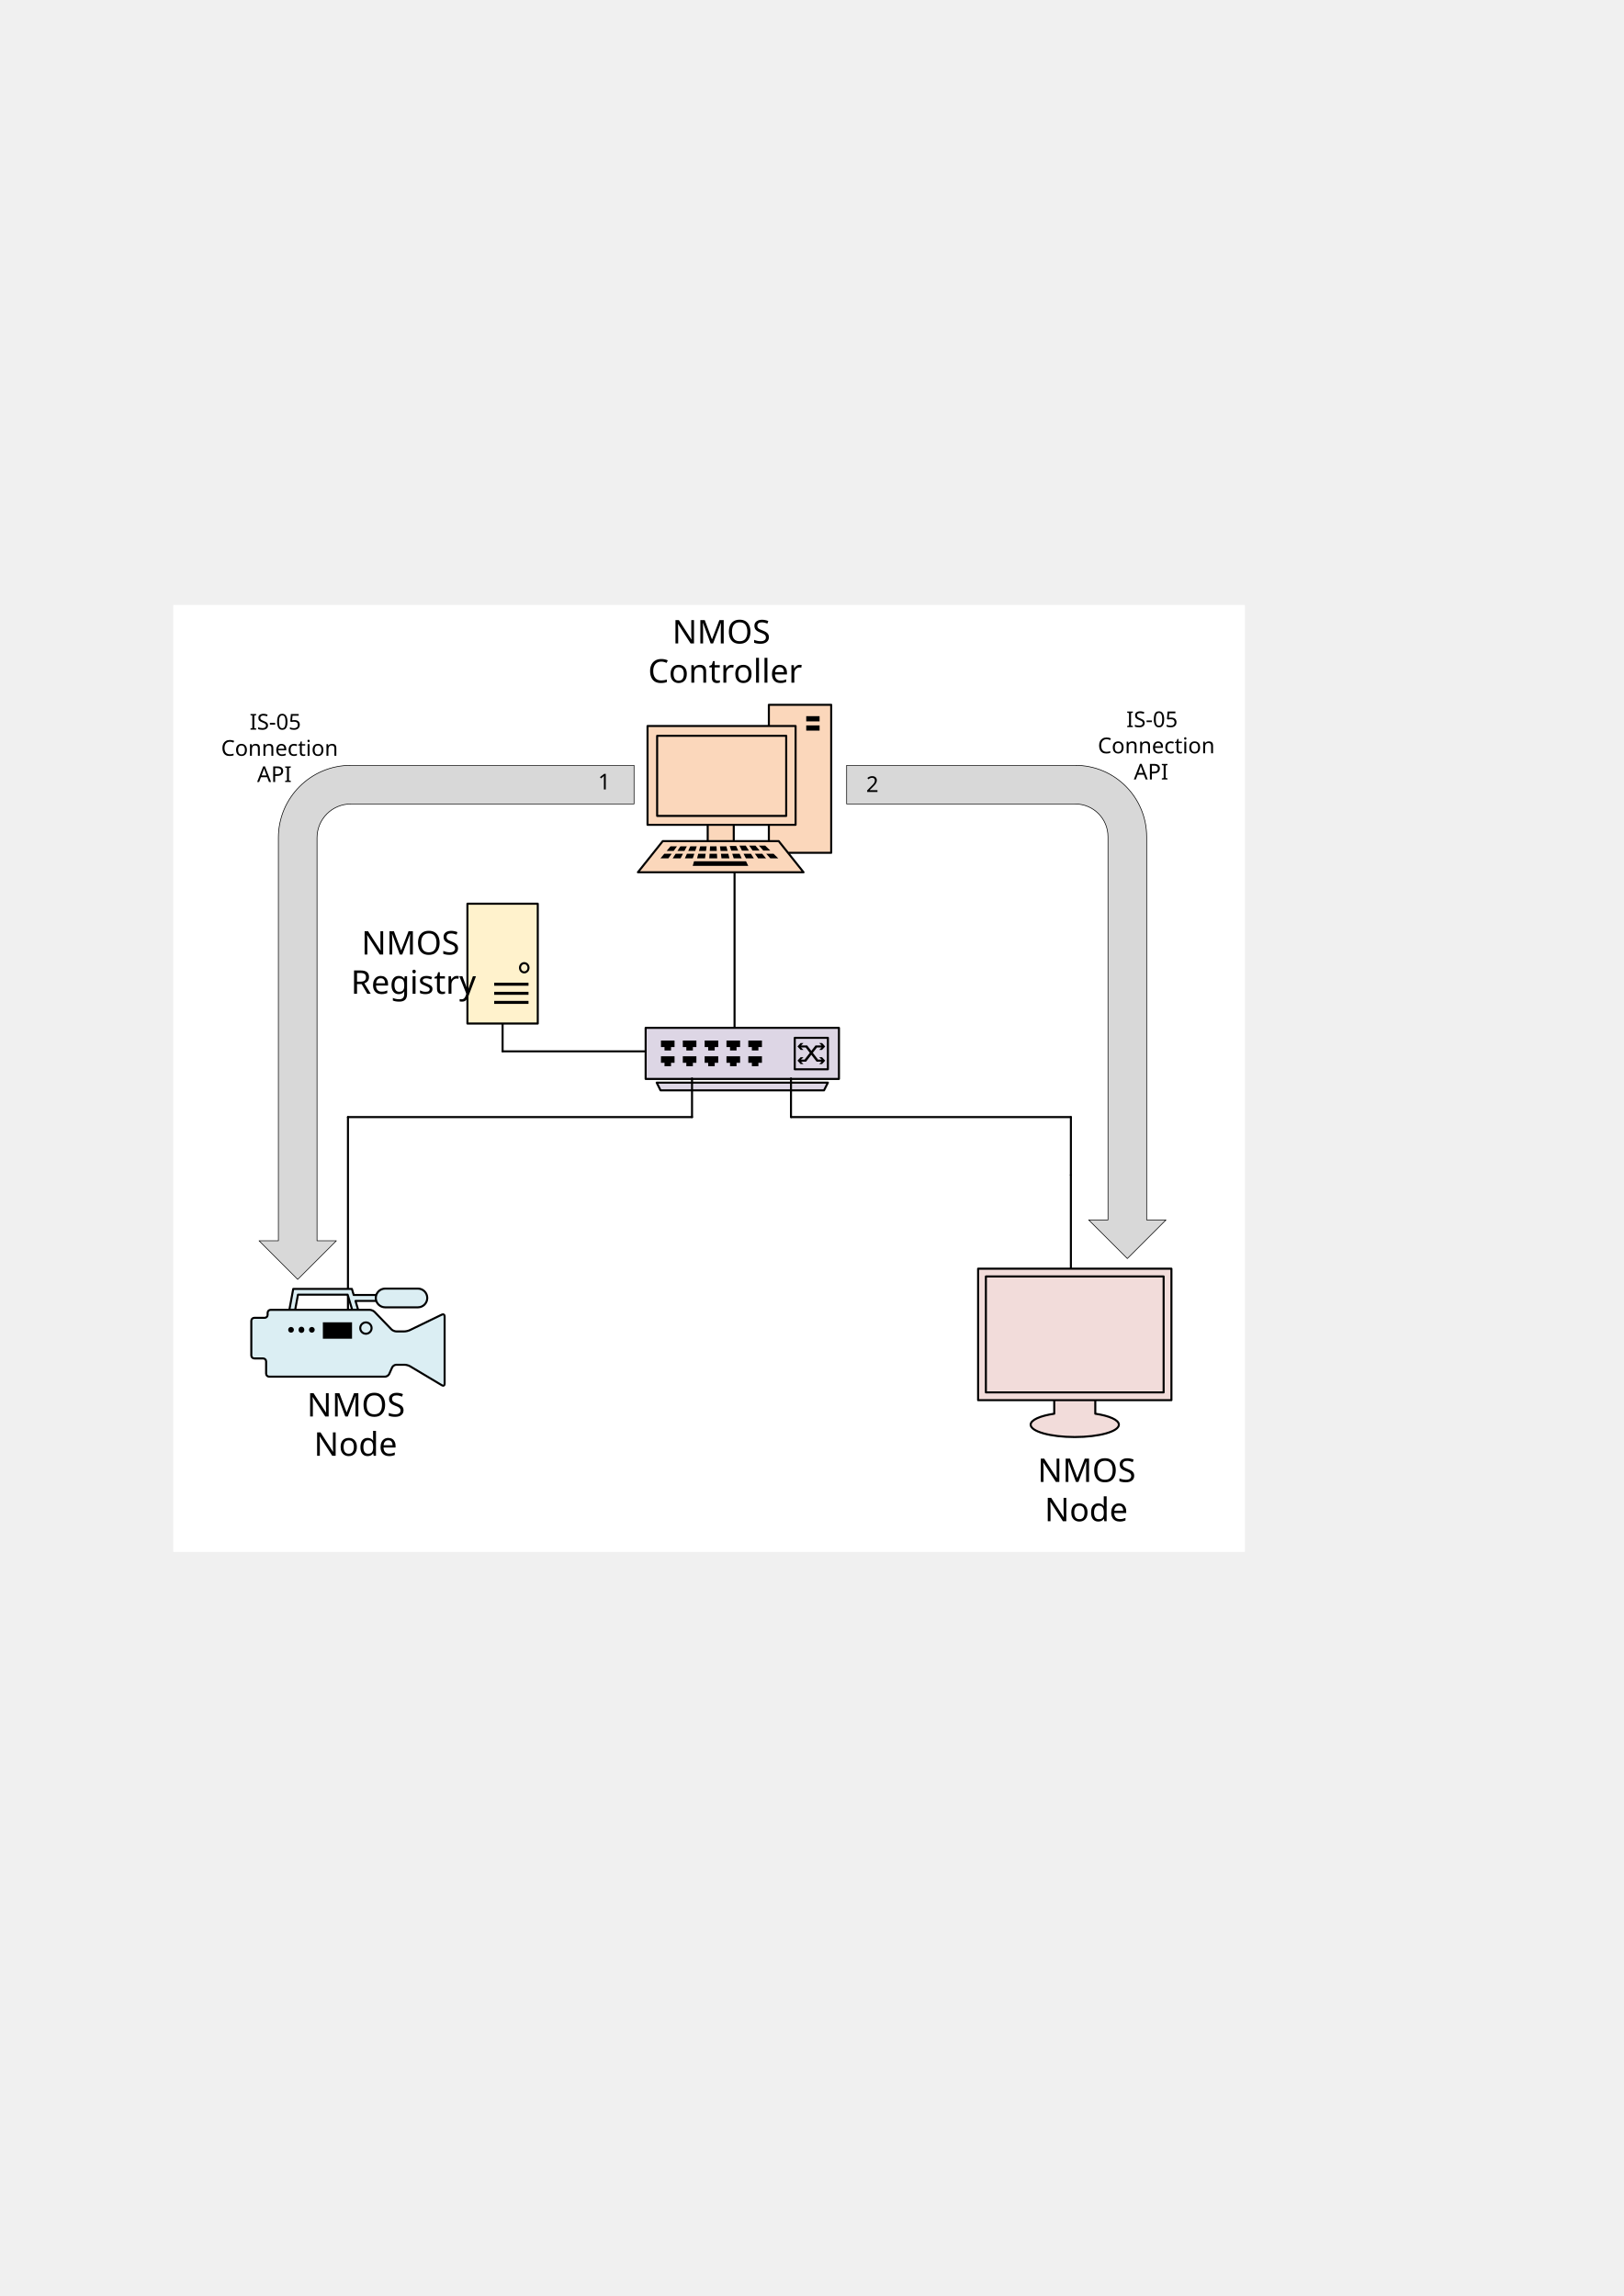
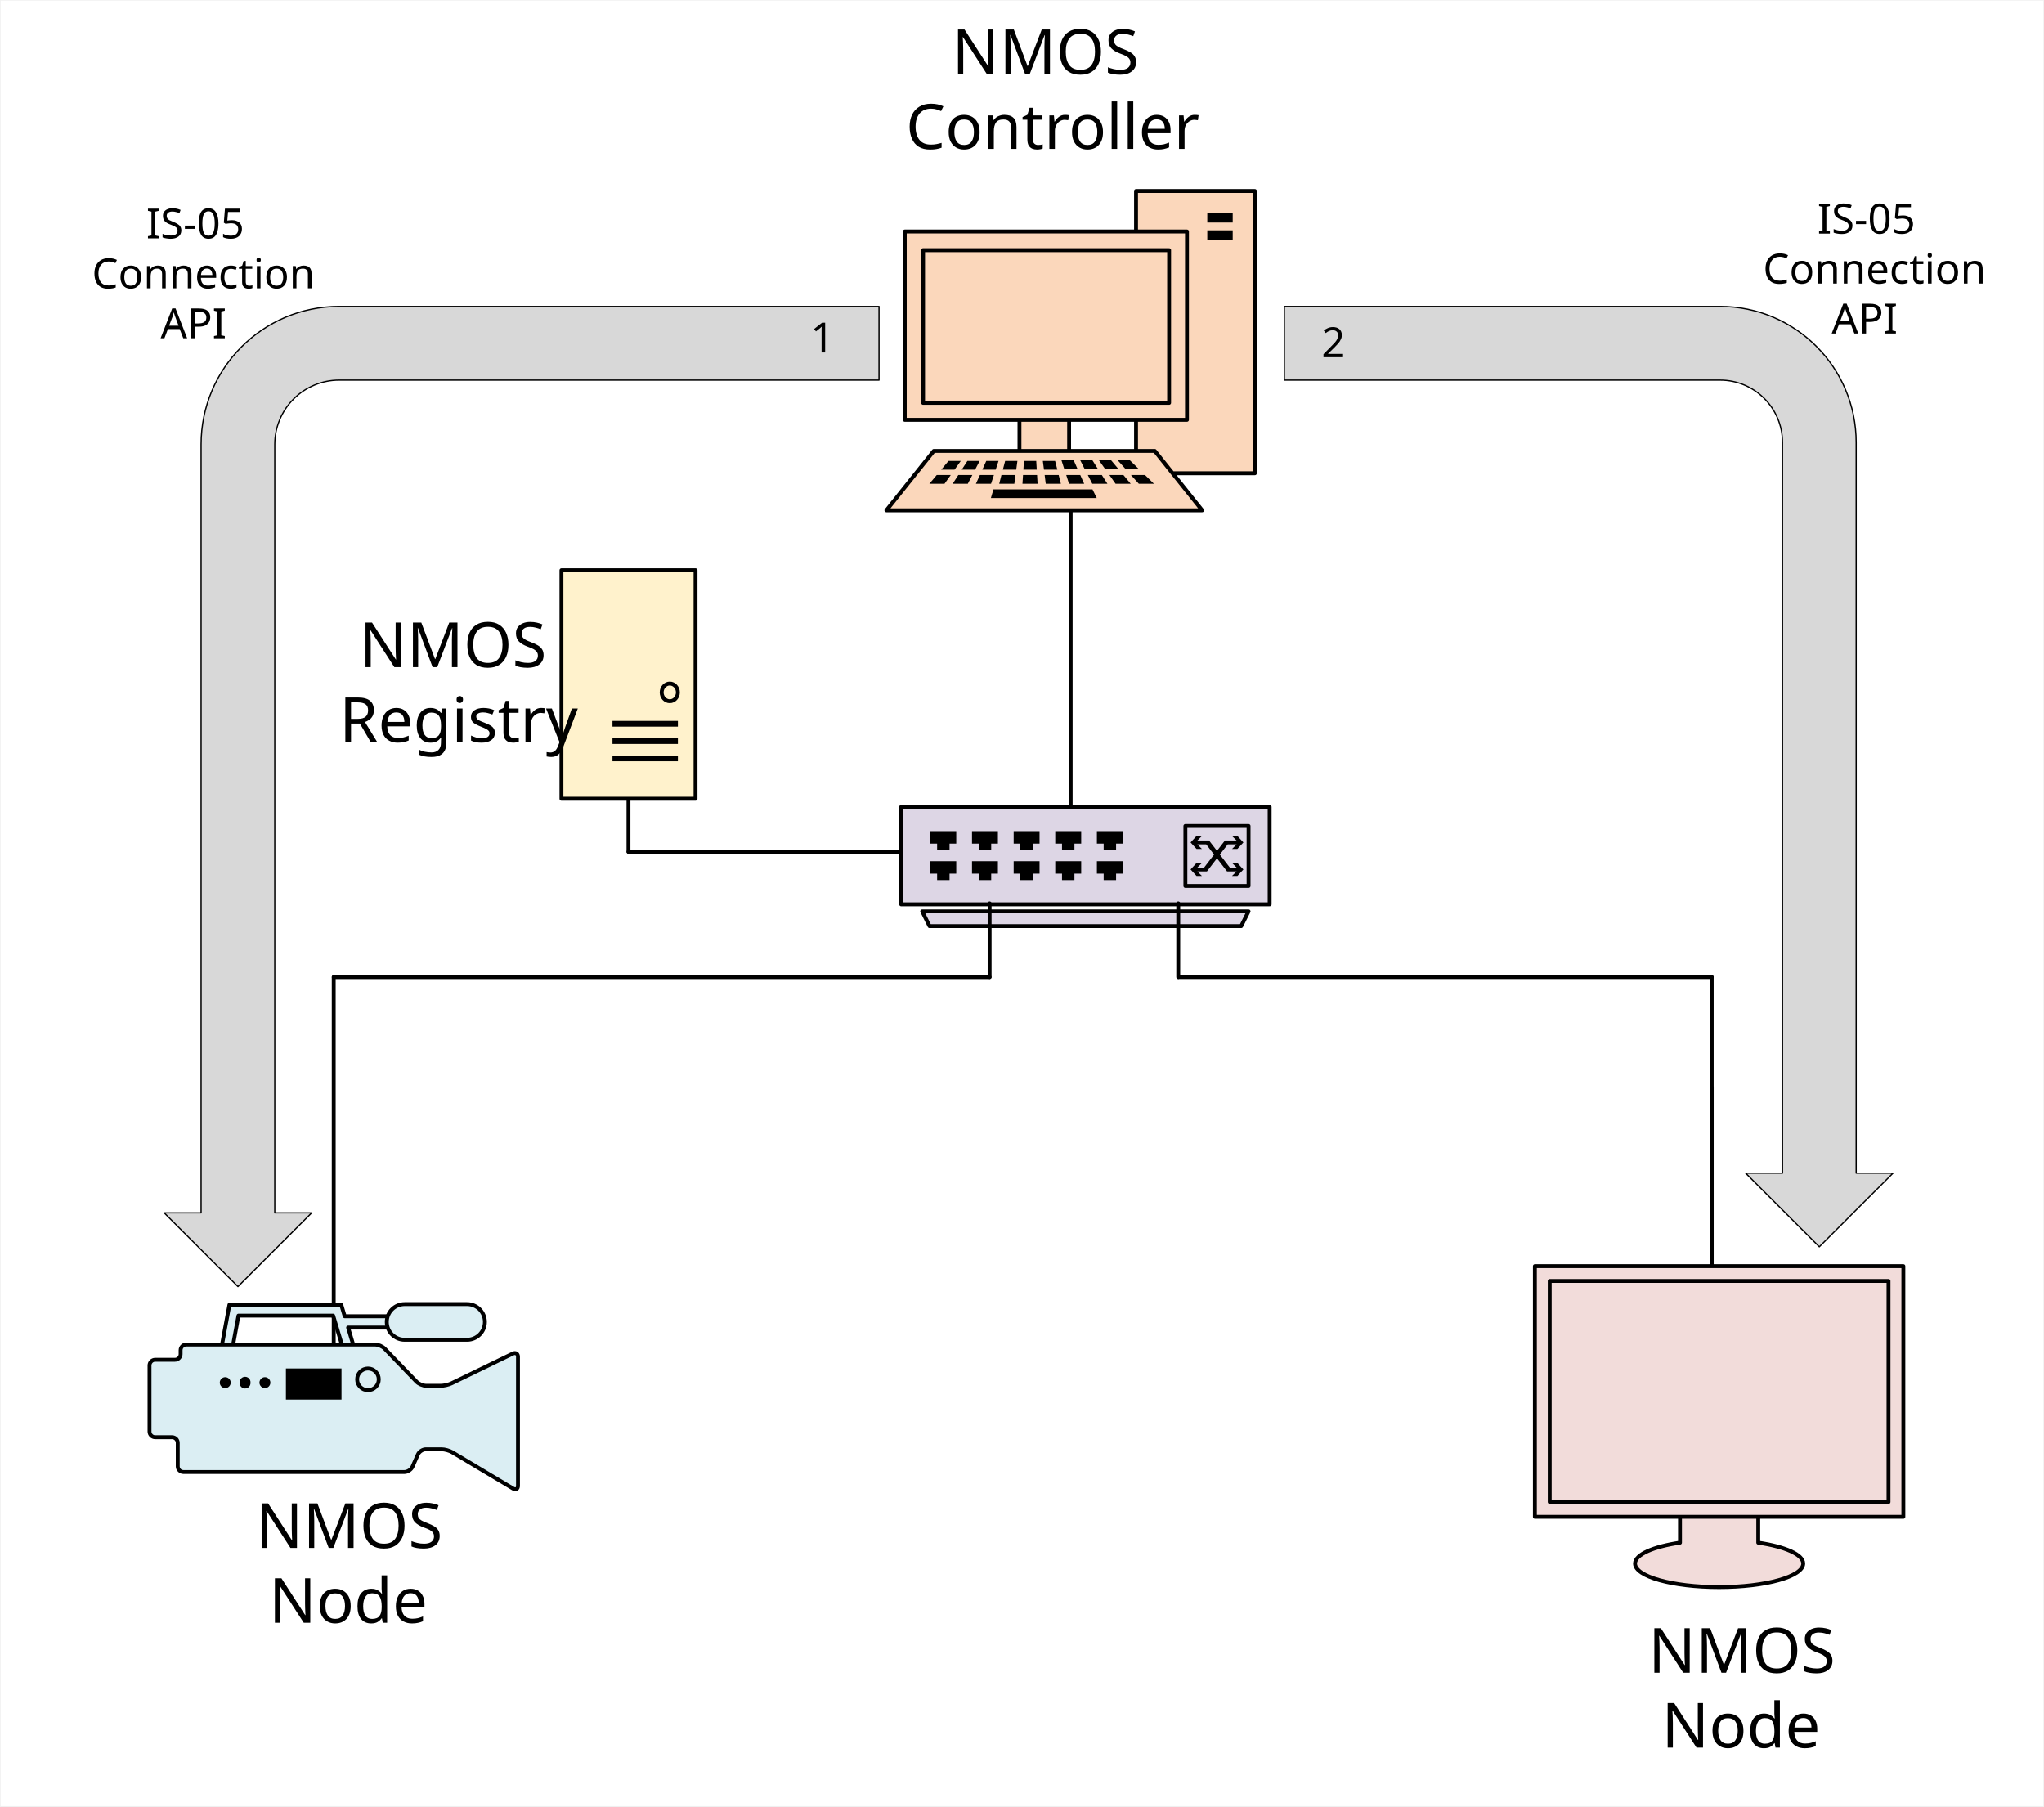
- <svg xmlns="http://www.w3.org/2000/svg" width="8.268in" height="11.693in" viewBox="0 0 595.276 841.89" xml:space="preserve" color-interpolation-filters="sRGB" class="st14">
+ <svg xmlns="http://www.w3.org/2000/svg" width="5.46in" height="4.826in" viewBox="0 0 393.122 347.484" xml:space="preserve" color-interpolation-filters="sRGB" class="st14">
  <style type="text/css">
	
		.st1 {fill:#ffffff;stroke:none;stroke-linecap:round;stroke-linejoin:round;stroke-width:0.24}
		.st2 {fill:#f2dcda;stroke:#000000;stroke-linecap:round;stroke-linejoin:round;stroke-width:0.75}
		.st3 {stroke:#000000;stroke-linecap:round;stroke-linejoin:round;stroke-width:0.75}
		.st4 {fill:#ddd6e5;stroke:#000000;stroke-linecap:round;stroke-linejoin:round;stroke-width:0.75}
		.st5 {fill:#000000}
		.st6 {fill:#dbeef3;stroke:#000000;stroke-linecap:round;stroke-linejoin:round;stroke-width:0.75}
		.st7 {fill:#fff2cc;stroke:#000000;stroke-linecap:round;stroke-linejoin:round;stroke-width:0.75}
		.st8 {fill:#fbd7bb;stroke:#000000;stroke-linecap:round;stroke-linejoin:round;stroke-width:0.75}
		.st9 {fill:none;stroke:none;stroke-linecap:round;stroke-linejoin:round;stroke-width:0.75}
		.st10 {fill:#000000;font-family:Calibri;font-size:1em}
		.st11 {font-size:1em}
		.st12 {fill:#000000;font-family:Calibri;font-size:0.667em}
		.st13 {fill:#d8d8d8;stroke:#000000;stroke-linecap:round;stroke-linejoin:round;stroke-width:0.24}
		.st14 {fill:none;fill-rule:evenodd;font-size:12px;overflow:visible;stroke-linecap:square;stroke-miterlimit:3}
	
	</style>
  <g>
-     <g id="shape223-1" transform="translate(63.4961,-272.835)">
-       <rect x="0" y="494.646" width="392.882" height="347.244" class="st1" />
+     <g id="shape223-1" transform="translate(0.12,-0.12)">
+       <rect x="0" y="0.24" width="392.882" height="347.244" class="st1" />
    </g>
-     <g id="group63-3" transform="translate(358.583,-310.394)">
+     <g id="group63-3" transform="translate(295.207,-37.6791)">
      <g id="shape64-4" transform="translate(0,-4.56874)">
-         <path d="M70.87 828.37 L70.87 780.16 L0 780.16 L0 828.37 L70.87 828.37 ZM42.96 828.37 L27.91 828.37 L27.91 833.34         C22.76 834.1 19.26 835.62 19.26 837.36 C19.26 839.86 26.5 841.89 35.43 841.89 C44.37 841.89 51.61 839.86         51.61 837.36 C51.61 835.62 48.1 834.1 42.96 833.34 L42.96 828.37 Z" class="st2" />
+         <path d="M70.87 333.97 L70.87 285.76 L0 285.76 L0 333.97 L70.87 333.97 ZM42.96 333.97 L27.91 333.97 L27.91 338.94         C22.76 339.7 19.26 341.21 19.26 342.95 C19.26 345.46 26.5 347.48 35.43 347.48 C44.37 347.48 51.61 345.46         51.61 342.95 C51.61 341.21 48.1 339.7 42.96 338.94 L42.96 333.97 Z" class="st2" />
      </g>
      <g id="shape65-6" transform="translate(2.85165,-20.9367)">
-         <rect x="-1.18946E-07" y="799.381" width="65.163" height="42.509" class="st2" />
+         <rect x="-1.18946E-07" y="304.975" width="65.163" height="42.509" class="st2" />
      </g>
    </g>
-     <g id="shape85-8" transform="translate(1234.49,430.866) rotate(90)">
-       <path d="M0 841.89 L34.02 841.89" class="st3" />
+     <g id="shape85-8" transform="translate(676.706,209.175) rotate(90)">
+       <path d="M0 347.48 L34.02 347.48" class="st3" />
    </g>
-     <g id="shape103-11" transform="translate(255.118,-521.575)">
+     <g id="shape103-11" transform="translate(191.742,-248.86)">
		</g>
-     <g id="shape104-12" transform="translate(1111.18,313.366) rotate(90)">
-       <path d="M0 841.89 L63.14 841.89" class="st3" />
+     <g id="shape104-12" transform="translate(553.399,91.6745) rotate(90)">
+       <path d="M0 347.48 L63.14 347.48" class="st3" />
    </g>
-     <g id="group10-15" transform="translate(236.693,-418.11)">
+     <g id="group10-15" transform="translate(173.317,-145.396)">
      <g id="shape11-16" transform="translate(0,-23.9715)">
-         <path d="M65.4 841.89 L66.82 839.06 L4.05 839.06 L5.46 841.89 L65.4 841.89 ZM0 837.7 L70.87 837.7 L70.87 818.97 L0         818.97 L0 837.7 Z" class="st4" />
+         <path d="M65.4 347.48 L66.82 344.65 L4.05 344.65 L5.46 347.48 L65.4 347.48 ZM0 343.29 L70.87 343.29 L70.87 324.56         L0 324.56 L0 343.29 Z" class="st4" />
      </g>
      <g id="shape12-18" transform="translate(54.6669,-31.7016)">
-         <rect x="0" y="830.358" width="12.151" height="11.532" class="st4" />
+         <rect x="0" y="335.952" width="12.151" height="11.532" class="st4" />
      </g>
      <g id="shape13-20" transform="translate(5.61827,-32.827)">
-         <path d="M4.98 838.25 L0 838.25 L0 840.64 L1.3 840.64 L1.3 841.89 L3.69 841.89 L3.69 840.64 L4.98 840.64 L4.98 838.25         ZM12.99 838.25 L8.01 838.25 L8.01 840.64 L9.3 840.64 L9.3 841.89 L11.7 841.89 L11.7 840.64 L12.99 840.64         L12.99 838.25 ZM21 838.25 L16.02 838.25 L16.02 840.64 L17.31 840.64 L17.31 841.89 L19.7 841.89 L19.7         840.64 L21 840.64 L21 838.25 ZM29.01 838.25 L24.02 838.25 L24.02 840.64 L25.32 840.64 L25.32 841.89         L27.71 841.89 L27.71 840.64 L29.01 840.64 L29.01 838.25 ZM37.02 838.25 L32.03 838.25 L32.03 840.64 L33.33         840.64 L33.33 841.89 L35.72 841.89 L35.72 840.64 L37.02 840.64 L37.02 838.25 ZM37.02 832.48 L32.03 832.48         L32.03 834.87 L33.33 834.87 L33.33 836.12 L35.72 836.12 L35.72 834.87 L37.02 834.87 L37.02 832.48 ZM29.01         832.48 L24.02 832.48 L24.02 834.87 L25.32 834.87 L25.32 836.12 L27.71 836.12 L27.71 834.87 L29.01 834.87         L29.01 832.48 ZM21 832.48 L16.02 832.48 L16.02 834.87 L17.31 834.87 L17.31 836.12 L19.7 836.12 L19.7         834.87 L21 834.87 L21 832.48 ZM12.99 832.48 L8.01 832.48 L8.01 834.87 L9.3 834.87 L9.3 836.12 L11.7         836.12 L11.7 834.87 L12.99 834.87 L12.99 832.48 ZM4.98 832.48 L0 832.48 L0 834.87 L1.3 834.87 L1.3 836.12         L3.69 836.12 L3.69 834.87 L4.98 834.87 L4.98 832.48 Z" class="st5" />
+         <path d="M4.98 343.85 L0 343.85 L0 346.24 L1.3 346.24 L1.3 347.48 L3.69 347.48 L3.69 346.24 L4.98 346.24 L4.98 343.85         ZM12.99 343.85 L8.01 343.85 L8.01 346.24 L9.3 346.24 L9.3 347.48 L11.7 347.48 L11.7 346.24 L12.99 346.24         L12.99 343.85 ZM21 343.85 L16.02 343.85 L16.02 346.24 L17.31 346.24 L17.31 347.48 L19.7 347.48 L19.7         346.24 L21 346.24 L21 343.85 ZM29.01 343.85 L24.02 343.85 L24.02 346.24 L25.32 346.24 L25.32 347.48         L27.71 347.48 L27.71 346.24 L29.01 346.24 L29.01 343.85 ZM37.02 343.85 L32.03 343.85 L32.03 346.24 L33.33         346.24 L33.33 347.48 L35.72 347.48 L35.72 346.24 L37.02 346.24 L37.02 343.85 ZM37.02 338.07 L32.03 338.07         L32.03 340.47 L33.33 340.47 L33.33 341.71 L35.72 341.71 L35.72 340.47 L37.02 340.47 L37.02 338.07 ZM29.01         338.07 L24.02 338.07 L24.02 340.47 L25.32 340.47 L25.32 341.71 L27.71 341.71 L27.71 340.47 L29.01 340.47         L29.01 338.07 ZM21 338.07 L16.02 338.07 L16.02 340.47 L17.31 340.47 L17.31 341.71 L19.7 341.71 L19.7         340.47 L21 340.47 L21 338.07 ZM12.99 338.07 L8.01 338.07 L8.01 340.47 L9.3 340.47 L9.3 341.71 L11.7         341.71 L11.7 340.47 L12.99 340.47 L12.99 338.07 ZM4.98 338.07 L0 338.07 L0 340.47 L1.3 340.47 L1.3 341.71         L3.69 341.71 L3.69 340.47 L4.98 340.47 L4.98 338.07 Z" class="st5" />
      </g>
      <g id="shape14-23" transform="translate(55.6646,-33.6193)">
-         <path d="M5.63 837.77 L7.14 835.82 L8.86 835.82 L7.97 836.7 L9 836.7 L10.16 835.45 L9.01 834.19 L7.96 834.19 L8.85         835.07 L6.61 835.07 L5.08 837.05 L3.55 835.07 L1.31 835.07 L2.19 834.19 L1.15 834.19 L0 835.45 L1.15         836.7 L2.19 836.7 L1.3 835.82 L3.01 835.82 L4.52 837.77 L2.6 840.26 L1.3 840.27 L2.19 839.39 L1.15 839.39         L0 840.64 L1.15 841.89 L2.19 841.89 L1.31 841.02 L3.14 841.02 L5.08 838.5 L7.02 841.02 L8.85 841.02         L7.96 841.89 L9.01 841.89 L10.16 840.64 L9 839.39 L7.97 839.39 L8.86 840.27 L7.55 840.26 L5.63 837.77         Z" class="st5" />
+         <path d="M5.63 343.37 L7.14 341.41 L8.86 341.41 L7.97 342.29 L9 342.29 L10.16 341.04 L9.01 339.79 L7.96 339.79 L8.85         340.66 L6.61 340.66 L5.08 342.65 L3.55 340.66 L1.31 340.66 L2.19 339.79 L1.15 339.79 L0 341.04 L1.15         342.29 L2.19 342.29 L1.3 341.41 L3.01 341.41 L4.52 343.37 L2.6 345.86 L1.3 345.86 L2.19 344.98 L1.15         344.98 L0 346.23 L1.15 347.48 L2.19 347.48 L1.31 346.61 L3.14 346.61 L5.08 344.09 L7.02 346.61 L8.85         346.61 L7.96 347.48 L9.01 347.48 L10.16 346.23 L9 344.98 L7.97 344.98 L8.86 345.86 L7.55 345.86 L5.63         343.37 Z" class="st5" />
      </g>
    </g>
-     <g id="shape121-26" transform="translate(-657.638,385.512) rotate(-90)">
-       <path d="M0 841.89 L11.34 841.89" class="st3" />
+     <g id="shape121-26" transform="translate(-226.608,163.821) rotate(-90)">
+       <path d="M0 347.48 L11.34 347.48" class="st3" />
    </g>
-     <g id="shape122-29" transform="translate(-714.331,480.472) rotate(-90)">
-       <path d="M0 841.89 L70.87 841.89" class="st3" />
+     <g id="shape122-29" transform="translate(-283.301,258.781) rotate(-90)">
+       <path d="M0 347.48 L70.87 347.48" class="st3" />
    </g>
-     <g id="group35-32" transform="translate(92.126,-316.063)">
+     <g id="group35-32" transform="translate(28.7499,-43.3484)">
      <g id="shape36-33" transform="translate(13.9504,-45.5452)">
-         <path d="M23.59 836.45 L22.93 834.23 L1.42 834.23 L0 841.89 L2.13 841.89 L3.16 836.33 L21.37 836.33 L23.04 841.89         L25.22 841.89 L24.25 838.63 L33.11 838.63 L33.11 836.45 L23.59 836.45 Z" class="st6" />
+         <path d="M23.59 342.04 L22.93 339.83 L1.42 339.83 L0 347.48 L2.13 347.48 L3.16 341.92 L21.37 341.92 L23.04 347.48         L25.22 347.48 L24.25 344.22 L33.11 344.22 L33.11 342.04 L23.59 342.04 Z" class="st6" />
      </g>
      <g id="shape37-35" transform="translate(0,-17.5408)">
-         <path d="M53.2 821.81 C52.6 821.81 51.76 821.46 51.35 821.03 L45.22 814.67 C44.81 814.24 43.98 813.89 43.38 813.89         L7.07 813.89 C6.47 813.89 5.98 814.38 5.98 814.98 L5.98 815.73 C5.98 816.33 5.49 816.82 4.89 816.82         L1.09 816.82 C0.49 816.82 0 817.31 0 817.91 L0 830.62 C0 831.22 0.49 831.71 1.09 831.71 L4.34 831.71         C4.94 831.71 5.43 832.2 5.43 832.8 L5.43 837.3 C5.43 837.9 5.92 838.39 6.52 838.39 L49.03 838.39 C49.63         838.39 50.32 837.94 50.57 837.4 L51.62 835.03 C51.86 834.48 52.55 834.03 53.15 834.03 L56.19 834.03         C56.79 834.03 57.7 834.28 58.21 834.59 L69.93 841.58 C70.44 841.89 70.87 841.65 70.87 841.05 L70.87         816.24 C70.87 815.65 70.42 815.37 69.88 815.63 L58.1 821.34 C57.56 821.6 56.63 821.81 56.03 821.81 L53.2         821.81 Z" class="st6" />
+         <path d="M53.2 327.41 C52.6 327.41 51.76 327.05 51.35 326.62 L45.22 320.26 C44.81 319.83 43.98 319.48 43.38 319.48         L7.07 319.48 C6.47 319.48 5.98 319.97 5.98 320.57 L5.98 321.32 C5.98 321.92 5.49 322.41 4.89 322.41         L1.09 322.41 C0.49 322.41 0 322.9 0 323.5 L0 336.21 C0 336.81 0.49 337.3 1.09 337.3 L4.34 337.3 C4.94         337.3 5.43 337.79 5.43 338.39 L5.43 342.9 C5.43 343.5 5.92 343.99 6.52 343.99 L49.03 343.99 C49.63 343.99         50.32 343.54 50.57 342.99 L51.62 340.62 C51.86 340.07 52.55 339.62 53.15 339.62 L56.19 339.62 C56.79         339.62 57.7 339.88 58.21 340.18 L69.93 347.18 C70.44 347.48 70.87 347.24 70.87 346.65 L70.87 321.84         C70.87 321.24 70.42 320.96 69.88 321.22 L58.1 326.93 C57.56 327.19 56.63 327.41 56.03 327.41 L53.2 327.41         Z" class="st6" />
      </g>
      <g id="shape38-37" transform="translate(39.9362,-36.7701)">
-         <path d="M4.16 839.81 A2.079 2.079 -180 1 0 0 839.81 A2.079 2.079 -180 1 0 4.16 839.81 ZM24.57 828.77 C24.57         826.87 23.04 825.33 21.14 825.33 L9.14 825.33 C7.24 825.33 5.7 826.87 5.7 828.77 C5.7 830.66 7.24 832.2         9.14 832.2 L21.14 832.2 C23.04 832.2 24.57 830.66 24.57 828.77 Z" class="st6" />
+         <path d="M4.16 345.4 A2.079 2.079 -180 1 0 0 345.4 A2.079 2.079 -180 1 0 4.16 345.4 ZM24.57 334.36 C24.57         332.47 23.04 330.93 21.14 330.93 L9.14 330.93 C7.24 330.93 5.7 332.47 5.7 334.36 C5.7 336.25 7.24 337.79         9.14 337.79 L21.14 337.79 C23.04 337.79 24.57 336.25 24.57 334.36 Z" class="st6" />
      </g>
      <g id="shape39-39" transform="translate(13.5163,-34.9559)">
-         <path d="M12.72 841.89 L23.41 841.89 L23.41 835.89 L12.72 835.89 L12.72 841.89 ZM9.73 838.63 A1.049 1.049 -180         1 0 7.63 838.63 A1.049 1.049 -180 1 0 9.73 838.63 ZM5.91 838.63 A1.048 1.048 -180 1 0 3.82 838.63         A1.048 1.048 -180 1 0 5.91 838.63 ZM2.1 838.63 A1.049 1.049 -180 1 0 -0 838.63 A1.049 1.049         -180 1 0 2.1 838.63 Z" class="st5" />
+         <path d="M12.72 347.48 L23.41 347.48 L23.41 341.49 L12.72 341.49 L12.72 347.48 ZM9.73 344.22 A1.049 1.049 -180         1 0 7.63 344.22 A1.049 1.049 -180 1 0 9.73 344.22 ZM5.91 344.22 A1.048 1.048 -180 1 0 3.82 344.22         A1.048 1.048 -180 1 0 5.91 344.22 ZM2.1 344.22 A1.049 1.049 -180 1 0 -0 344.22 A1.049 1.049         -180 1 0 2.1 344.22 Z" class="st5" />
      </g>
    </g>
-     <g id="group115-42" transform="translate(164.051,-466.583)">
-       <g id="shape116-43" transform="translate(7.30493,0)">
-         <rect x="0" y="797.953" width="25.791" height="43.937" class="st7" />
+     <g id="group115-42" transform="translate(100.675,-193.868)">
+       <g id="shape116-43" transform="translate(7.30493,5.68434E-14)">
+         <rect x="0" y="303.547" width="25.791" height="43.937" class="st7" />
      </g>
      <g id="shape117-45" transform="translate(26.5811,-18.7558)">
-         <ellipse cx="1.559" cy="840.194" rx="1.559" ry="1.696" class="st7" />
+         <ellipse cx="1.559" cy="345.789" rx="1.559" ry="1.696" class="st7" />
      </g>
      <g id="shape118-47" transform="translate(17.12,-7.20215)">
-         <path d="M-0 841.89 L12.58 841.89 L12.58 840.79 L-0 840.79 L-0 841.89 ZM-0 838.56 L12.58 838.56 L12.58 837.46 L-0         837.46 L-0 838.56 ZM-0 835.23 L12.58 835.23 L12.58 834.13 L-0 834.13 L-0 835.23 Z" class="st5" />
+         <path d="M-0 347.48 L12.58 347.48 L12.58 346.39 L-0 346.39 L-0 347.48 ZM-0 344.15 L12.58 344.15 L12.58 343.05 L-0         343.05 L-0 344.15 ZM-0 340.82 L12.58 340.82 L12.58 339.72 L-0 339.72 L-0 340.82 Z" class="st5" />
      </g>
    </g>
-     <g id="shape213-50" transform="translate(184.252,-456.378)">
-       <path d="M0 841.89 L52.12 841.89" class="st3" />
+     <g id="shape213-50" transform="translate(120.876,-183.663)">
+       <path d="M0 347.48 L52.12 347.48" class="st3" />
    </g>
-     <g id="shape214-53" transform="translate(1095.59,395.433) rotate(90)">
-       <path d="M0 841.89 L14.17 841.89" class="st3" />
+     <g id="shape214-53" transform="translate(537.809,173.742) rotate(90)">
+       <path d="M0 347.48 L14.17 347.48" class="st3" />
    </g>
-     <g id="shape217-56" transform="translate(1131.87,395.433) rotate(90)">
-       <path d="M0 841.89 L14.17 841.89" class="st3" />
+     <g id="shape217-56" transform="translate(574.092,173.742) rotate(90)">
+       <path d="M0 347.48 L14.17 347.48" class="st3" />
    </g>
-     <g id="shape218-59" transform="translate(253.701,1251.5) rotate(180)">
-       <path d="M0 841.89 L126.14 841.89" class="st3" />
+     <g id="shape218-59" transform="translate(190.325,535.399) rotate(180)">
+       <path d="M0 347.48 L126.14 347.48" class="st3" />
    </g>
-     <g id="shape221-62" transform="translate(290.029,-432.283)">
-       <path d="M0 841.89 L102.57 841.89" class="st3" />
+     <g id="shape221-62" transform="translate(226.653,-159.569)">
+       <path d="M0 347.48 L102.57 347.48" class="st3" />
    </g>
-     <g id="shape222-65" transform="translate(-449.291,430.866) rotate(-90)">
-       <path d="M0 841.89 L21.26 841.89" class="st3" />
+     <g id="shape222-65" transform="translate(-18.2618,209.175) rotate(-90)">
+       <path d="M0 347.48 L21.26 347.48" class="st3" />
    </g>
-     <g id="group56-68" transform="translate(233.858,-517.323)">
+     <g id="group56-68" transform="translate(170.482,-244.608)">
      <g id="shape57-69" transform="translate(0,-4.72617)">
-         <path d="M48.01 824.49 L48.01 830.47 L51.62 830.47 L55.04 834.75 L70.87 834.75 L70.87 780.48 L48.01 780.48 L48.01         788.26 L57.81 788.26 L57.81 824.49 L48.01 824.49 ZM57.81 788.26 L3.53 788.26 L3.53 824.49 L57.81 824.49         L57.81 788.26 ZM60.73 841.89 L51.62 830.47 L9.11 830.47 L0 841.89 L60.73 841.89 ZM35.14 824.49 L25.59         824.49 L25.59 830.47 L35.14 830.47 L35.14 824.49 Z" class="st8" />
+         <path d="M48.01 330.08 L48.01 336.06 L51.62 336.06 L55.04 340.35 L70.87 340.35 L70.87 286.07 L48.01 286.07 L48.01         293.86 L57.81 293.86 L57.81 330.08 L48.01 330.08 ZM57.81 293.86 L3.53 293.86 L3.53 330.08 L57.81 330.08         L57.81 293.86 ZM60.73 347.48 L51.62 336.06 L9.11 336.06 L0 347.48 L60.73 347.48 ZM35.14 330.08 L25.59         330.08 L25.59 336.06 L35.14 336.06 L35.14 330.08 Z" class="st8" />
      </g>
      <g id="shape58-71" transform="translate(7.05282,-25.393)">
-         <path d="M47.32 812.52 L0 812.52 L0 841.89 L47.32 841.89 L47.32 812.52 Z" class="st8" />
+         <path d="M47.32 318.12 L0 318.12 L0 347.48 L47.32 347.48 L47.32 318.12 Z" class="st8" />
      </g>
      <g id="shape59-73" transform="translate(8.26528,-7.08364)">
-         <path d="M53.45 788.91 L58.34 788.91 L58.34 787.01 L53.45 787.01 L53.45 788.91 ZM53.45 792.31 L58.34 792.31 L58.34         790.4 L53.45 790.4 L53.45 792.31 ZM41.47 837.46 L38.77 837.46 L40.28 839.14 L43.19 839.14 L41.47 837.46         ZM38.42 834.48 L36.1 834.48 L37.72 836.29 L40.27 836.29 L38.42 834.48 ZM37.32 837.46 L34.62 837.46 L35.81         839.14 L38.72 839.14 L37.32 837.46 ZM34.84 834.48 L32.52 834.48 L33.79 836.29 L36.35 836.29 L34.84 834.48         ZM33.17 837.46 L30.47 837.46 L31.33 839.14 L34.24 839.14 L33.17 837.46 ZM31.27 834.48 L28.95 834.48         L29.88 836.32 L32.44 836.32 L31.27 834.48 ZM29.02 837.46 L26.32 837.46 L26.86 839.14 L29.77 839.14 L29.02         837.46 ZM27.75 834.61 L25.4 834.61 L25.95 836.32 L28.51 836.32 L27.75 834.61 ZM24.87 837.46 L22.17 837.46         L22.38 839.14 L25.29 839.14 L24.87 837.46 ZM24.18 834.75 L21.82 834.75 L22.04 836.43 L24.61 836.43 L24.18         834.75 ZM20.55 834.75 L18.19 834.75 L18.08 836.43 L20.65 836.43 L20.55 834.75 ZM20.71 837.46 L18.01         837.46 L17.9 839.14 L20.81 839.14 L20.71 837.46 ZM16.93 834.75 L14.57 834.75 L14.13 836.43 L16.7 836.43         L16.93 834.75 ZM16.56 837.46 L13.86 837.46 L13.43 839.14 L16.34 839.14 L16.56 837.46 ZM31.37 840.21         L12.32 840.21 L11.83 841.89 L32.19 841.89 L31.37 840.21 ZM13.3 834.75 L10.94 834.75 L10.18 836.43 L12.75         836.43 L13.3 834.75 ZM12.41 837.46 L9.71 837.46 L8.95 839.14 L11.86 839.14 L12.41 837.46 ZM9.67 834.75         L7.31 834.75 L6.22 836.43 L8.79 836.43 L9.67 834.75 ZM8.26 837.46 L5.56 837.46 L4.48 839.14 L7.39 839.14         L8.26 837.46 ZM6.04 834.75 L3.68 834.75 L2.27 836.43 L4.84 836.43 L6.04 834.75 ZM4.11 837.46 L1.41 837.46         L0 839.14 L2.91 839.14 L4.11 837.46 Z" class="st5" />
+         <path d="M53.45 294.5 L58.34 294.5 L58.34 292.6 L53.45 292.6 L53.45 294.5 ZM53.45 297.9 L58.34 297.9 L58.34 296 L53.45         296 L53.45 297.9 ZM41.47 343.05 L38.77 343.05 L40.28 344.73 L43.19 344.73 L41.47 343.05 ZM38.42 340.08         L36.1 340.08 L37.72 341.88 L40.27 341.88 L38.42 340.08 ZM37.32 343.05 L34.62 343.05 L35.81 344.73 L38.72         344.73 L37.32 343.05 ZM34.84 340.08 L32.52 340.08 L33.79 341.88 L36.35 341.88 L34.84 340.08 ZM33.17         343.05 L30.47 343.05 L31.33 344.73 L34.24 344.73 L33.17 343.05 ZM31.27 340.08 L28.95 340.08 L29.88 341.92         L32.44 341.92 L31.27 340.08 ZM29.02 343.05 L26.32 343.05 L26.86 344.73 L29.77 344.73 L29.02 343.05 ZM27.75         340.2 L25.4 340.2 L25.95 341.92 L28.51 341.92 L27.75 340.2 ZM24.87 343.05 L22.17 343.05 L22.38 344.73         L25.29 344.73 L24.87 343.05 ZM24.18 340.34 L21.82 340.34 L22.04 342.02 L24.61 342.02 L24.18 340.34 ZM20.55         340.34 L18.19 340.34 L18.08 342.02 L20.65 342.02 L20.55 340.34 ZM20.71 343.05 L18.01 343.05 L17.9 344.73         L20.81 344.73 L20.71 343.05 ZM16.93 340.34 L14.57 340.34 L14.13 342.02 L16.7 342.02 L16.93 340.34 ZM16.56         343.05 L13.86 343.05 L13.43 344.73 L16.34 344.73 L16.56 343.05 ZM31.37 345.81 L12.32 345.81 L11.83 347.48         L32.19 347.48 L31.37 345.81 ZM13.3 340.34 L10.94 340.34 L10.18 342.02 L12.75 342.02 L13.3 340.34 ZM12.41         343.05 L9.71 343.05 L8.95 344.73 L11.86 344.73 L12.41 343.05 ZM9.67 340.34 L7.31 340.34 L6.22 342.02         L8.79 342.02 L9.67 340.34 ZM8.26 343.05 L5.56 343.05 L4.48 344.73 L7.39 344.73 L8.26 343.05 ZM6.04 340.34         L3.68 340.34 L2.27 342.02 L4.84 342.02 L6.04 340.34 ZM4.11 343.05 L1.41 343.05 L0 344.73 L2.91 344.73         L4.11 343.05 Z" class="st5" />
      </g>
    </g>
-     <g id="shape224-76" transform="translate(219.685,-588.189)">
-       <rect x="0" y="813.543" width="85.039" height="28.346" class="st9" />
-       <text x="26.79" y="824.12" class="st10">NMOS <tspan x="17.91" dy="1.2em" class="st11">Controller</tspan>
+     <g id="shape224-76" transform="translate(156.309,-315.474)">
+       <rect x="0" y="319.138" width="85.039" height="28.346" class="st9" />
+       <text x="26.79" y="329.71" class="st10">NMOS <tspan x="17.91" dy="1.2em" class="st11">Controller</tspan>
      </text>
    </g>
-     <g id="shape227-80" transform="translate(99.2126,-304.724)">
-       <rect x="0" y="813.543" width="58.11" height="28.346" class="st9" />
-       <text x="13.32" y="824.12" class="st10">NMOS <tspan x="15.88" dy="1.2em" class="st11">Node</tspan>
+     <g id="shape227-80" transform="translate(35.8365,-32.0098)">
+       <rect x="0" y="319.138" width="58.11" height="28.346" class="st9" />
+       <text x="13.32" y="329.71" class="st10">NMOS <tspan x="15.88" dy="1.2em" class="st11">Node</tspan>
      </text>
    </g>
-     <g id="shape230-84" transform="translate(367.087,-280.721)">
-       <rect x="0" y="813.543" width="58.11" height="28.346" class="st9" />
-       <text x="13.32" y="824.12" class="st10">NMOS <tspan x="15.88" dy="1.2em" class="st11">Node</tspan>
+     <g id="shape230-84" transform="translate(303.711,-8.00673)">
+       <rect x="0" y="319.138" width="58.11" height="28.346" class="st9" />
+       <text x="13.32" y="329.71" class="st10">NMOS <tspan x="15.88" dy="1.2em" class="st11">Node</tspan>
      </text>
    </g>
-     <g id="shape240-88" transform="translate(74.0666,-560.071)">
-       <rect x="0" y="827.717" width="51.152" height="14.173" class="st9" />
-       <text x="17.45" y="827.6" class="st12">IS-05 <tspan x="6.98" dy="1.2em" class="st11">Connection </tspan>
+     <g id="shape240-88" transform="translate(10.6905,-287.356)">
+       <rect x="0" y="333.311" width="51.152" height="14.173" class="st9" />
+       <text x="17.45" y="333.2" class="st12">IS-05 <tspan x="6.98" dy="1.2em" class="st11">Connection </tspan>
        <tspan x="20.19" dy="1.2em" class="st11">API</tspan>
      </text>
    </g>
-     <g id="shape246-93" transform="translate(1152.28,280.63) rotate(90)">
-       <path d="M0 841.89 L14.17 841.89 L14.17 758.08 A11.995 11.995 0 0 1 26.17 746.08 L166.68 746.08 L166.68 753.17 L180.85        738.99 L166.68 724.82 L166.68 731.91 L26.17 731.91 A26.164 26.164 -180 0 0 -0 758.08 L0 841.89 Z" class="st13" />
+     <g id="shape246-93" transform="translate(594.502,58.9389) rotate(90)">
+       <path d="M0 347.48 L14.17 347.48 L14.17 263.67 A11.995 11.995 0 0 1 26.17 251.67 L166.68 251.67 L166.68 258.76 L180.85        244.59 L166.68 230.41 L166.68 237.5 L26.17 237.5 A26.164 26.164 -180 0 0 -0 263.67 L0 347.48 Z" class="st13" />
    </g>
-     <g id="shape247-95" transform="translate(123.444,-474.117)">
-       <rect x="0" y="813.543" width="49.606" height="28.346" class="st9" />
-       <text x="9.07" y="824.12" class="st10">NMOS <tspan x="5.19" dy="1.2em" class="st11">Registry</tspan>
+     <g id="shape247-95" transform="translate(60.0682,-201.403)">
+       <rect x="0" y="319.138" width="49.606" height="28.346" class="st9" />
+       <text x="9.07" y="329.71" class="st10">NMOS <tspan x="5.19" dy="1.2em" class="st11">Registry</tspan>
      </text>
    </g>
-     <g id="shape249-99" transform="translate(-609.449,280.63) rotate(-90) scale(-1,1)">
-       <path d="M0 841.89 L14.17 841.89 L14.17 738.05 A12.373 12.373 0 0 1 26.55 725.67 L174.33 725.67 L174.33 732.76 L188.5        718.58 L174.33 704.41 L174.33 711.5 L26.55 711.5 A26.541 26.541 -180 0 0 -0 738.05 L0 841.89 Z" class="st13" />
+     <g id="shape249-99" transform="translate(-178.419,58.9389) rotate(-90) scale(-1,1)">
+       <path d="M0 347.48 L14.17 347.48 L14.17 243.64 A12.373 12.373 0 0 1 26.55 231.26 L174.33 231.26 L174.33 238.35 L188.5        224.18 L174.33 210 L174.33 217.09 L26.55 217.09 A26.541 26.541 -180 0 0 -0 243.64 L0 347.48 Z" class="st13" />
    </g>
-     <g id="shape250-101" transform="translate(395.479,-560.986)">
-       <rect x="0" y="827.717" width="51.152" height="14.173" class="st9" />
-       <text x="17.45" y="827.6" class="st12">IS-05 <tspan x="6.98" dy="1.2em" class="st11">Connection </tspan>
+     <g id="shape250-101" transform="translate(332.103,-288.271)">
+       <rect x="0" y="333.311" width="51.152" height="14.173" class="st9" />
+       <text x="17.45" y="333.2" class="st12">IS-05 <tspan x="6.98" dy="1.2em" class="st11">Connection </tspan>
        <tspan x="20.19" dy="1.2em" class="st11">API</tspan>
      </text>
    </g>
-     <g id="shape251-106" transform="translate(195.682,-547.727)">
-       <rect x="0" y="827.717" width="51.152" height="14.173" class="st9" />
-       <text x="23.55" y="837.2" class="st12">1</text>
+     <g id="shape251-106" transform="translate(132.306,-275.012)">
+       <rect x="0" y="333.311" width="51.152" height="14.173" class="st9" />
+       <text x="23.55" y="342.8" class="st12">1</text>
    </g>
-     <g id="shape252-109" transform="translate(293.98,-546.812)">
-       <rect x="0" y="827.717" width="51.152" height="14.173" class="st9" />
-       <text x="23.55" y="837.2" class="st12">2</text>
+     <g id="shape252-109" transform="translate(230.604,-274.098)">
+       <rect x="0" y="333.311" width="51.152" height="14.173" class="st9" />
+       <text x="23.55" y="342.8" class="st12">2</text>
    </g>
  </g>
</svg>
